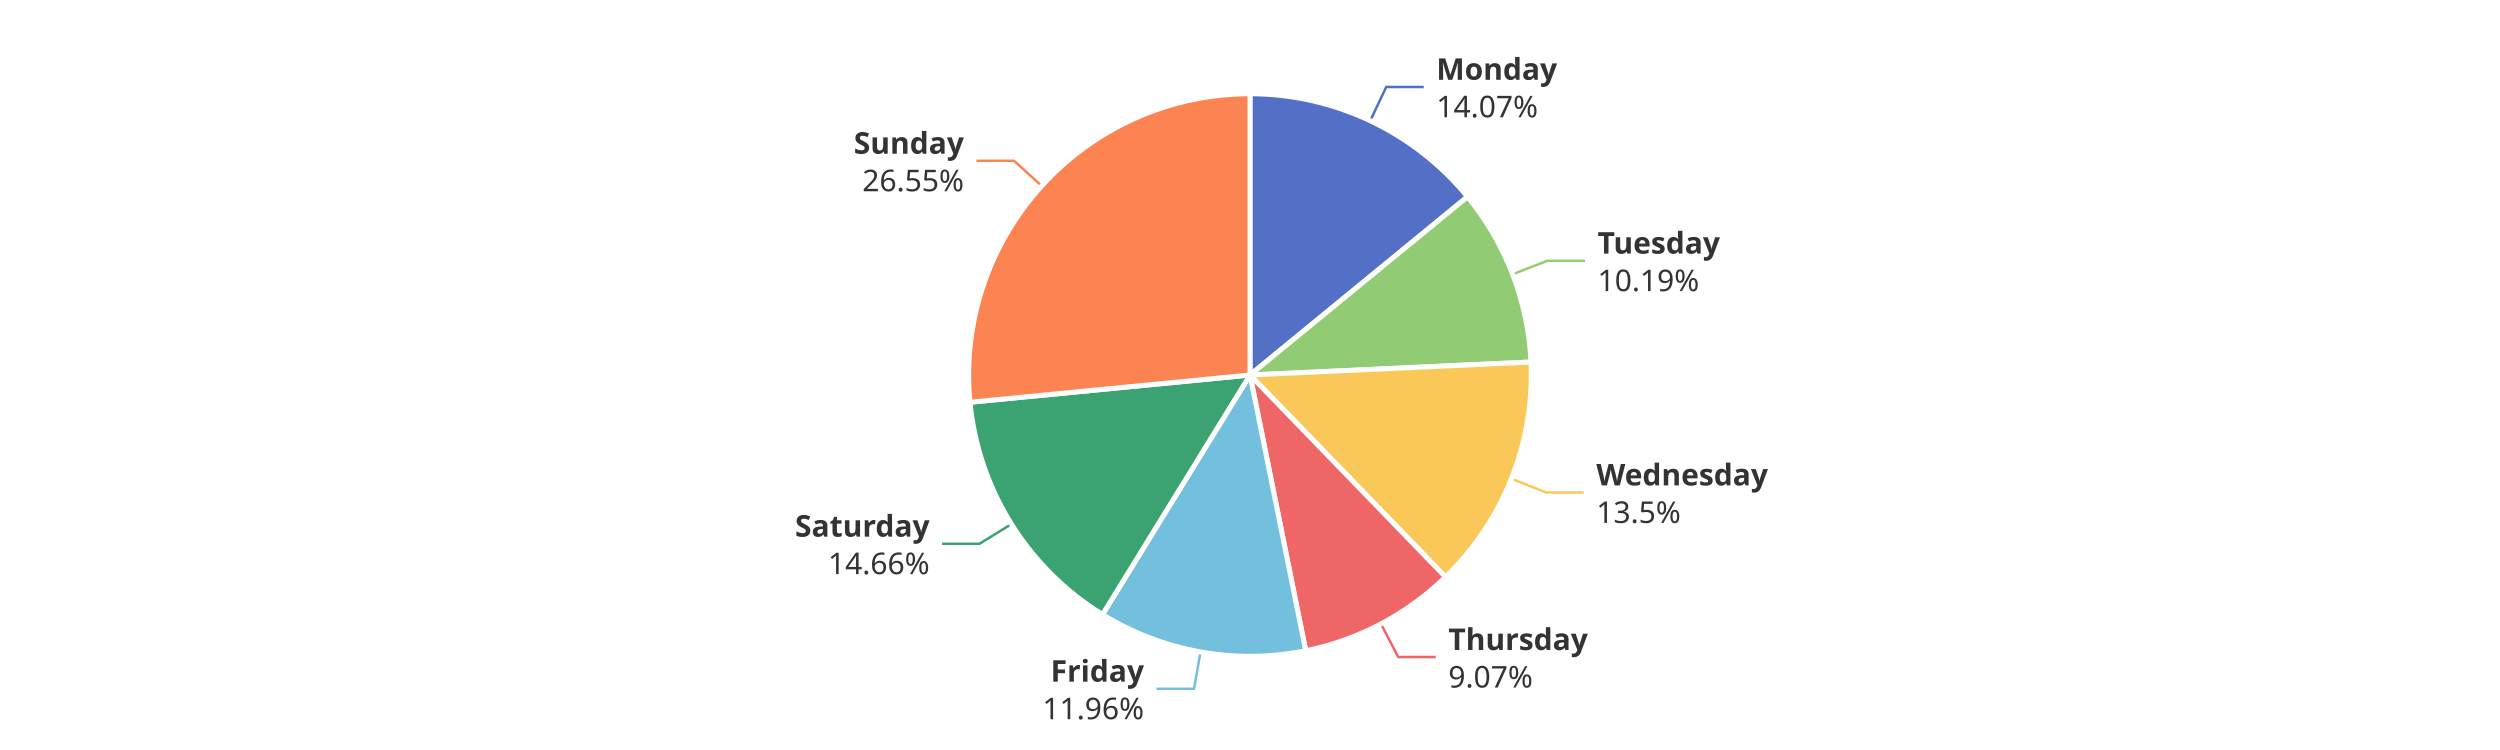
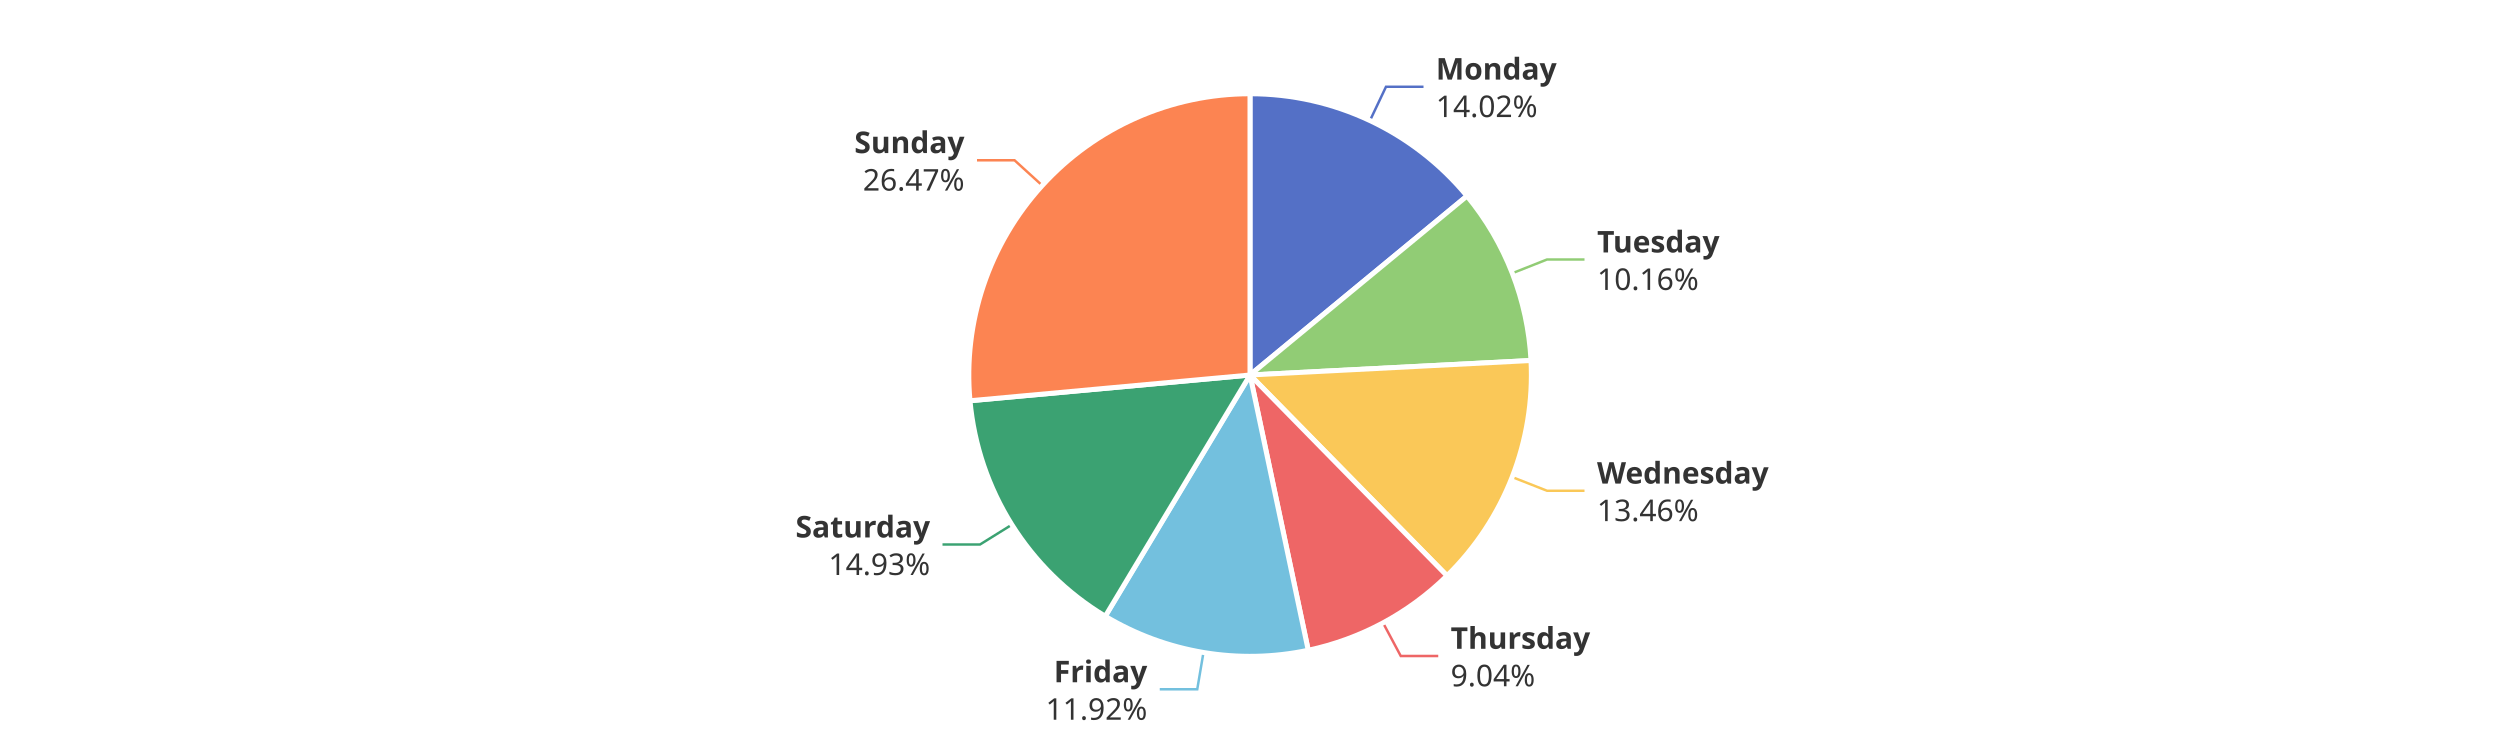
<svg xmlns="http://www.w3.org/2000/svg" width="1000" height="300" version="1.1" baseProfile="full" viewBox="0 0 1000 300">
  <rect width="1000" height="300" x="0" y="0" id="0" fill="#ffffff" />
-   <polyline points="548.1 48.3 554.5 34.8 569.5 34.8" fill="none" stroke="#5470c6" />
-   <polyline points="605 109.7 619 104.3 634 104.3" fill="none" stroke="#91cc75" />
-   <polyline points="604.6 191.5 618.5 197 633.5 197" fill="none" stroke="#fac858" />
-   <polyline points="552.4 249.6 559.3 262.8 574.3 262.8" fill="none" stroke="#ee6666" />
-   <polyline points="480.2 260.8 477.6 275.5 462.6 275.5" fill="none" stroke="#73c0de" />
-   <polyline points="404.6 209.6 391.8 217.5 376.8 217.5" fill="none" stroke="#3ba272" />
-   <polyline points="416.7 74.4 405.6 64.3 390.6 64.3" fill="none" stroke="#fc8452" />
-   <path d="M500 37.5A112.5 112.5 0 0 1 587 78.7L500 150Z" fill="#5470c6" stroke="#fff" stroke-width="2" stroke-linejoin="round" />
-   <path d="M587 78.7A112.5 112.5 0 0 1 612.4 144.8L500 150Z" fill="#91cc75" stroke="#fff" stroke-width="2" stroke-linejoin="round" />
-   <path d="M612.4 144.8A112.5 112.5 0 0 1 578.2 230.8L500 150Z" fill="#fac858" stroke="#fff" stroke-width="2" stroke-linejoin="round" />
-   <path d="M578.2 230.8A112.5 112.5 0 0 1 522.3 260.3L500 150Z" fill="#ee6666" stroke="#fff" stroke-width="2" stroke-linejoin="round" />
-   <path d="M522.3 260.3A112.5 112.5 0 0 1 441 245.8L500 150Z" fill="#73c0de" stroke="#fff" stroke-width="2" stroke-linejoin="round" />
-   <path d="M441 245.8A112.5 112.5 0 0 1 388 160.9L500 150Z" fill="#3ba272" stroke="#fff" stroke-width="2" stroke-linejoin="round" />
-   <path d="M388 160.9A112.5 112.5 0 0 1 500 37.5L500 150Z" fill="#fc8452" stroke="#fff" stroke-width="2" stroke-linejoin="round" />
-   <path d="M0 -15l42.8 0l0 30l-42.8 0Z" transform="translate(574.5404 34.7542)" fill="none" />
-   <text dominant-baseline="central" text-anchor="start" style="font-size:12px;font-family:sans-serif;font-weight:bold;" y="-7.5" transform="translate(574.5404 34.7542)" fill="#333" stroke="rgb(255,255,255)" stroke-width="2" paint-order="stroke" stroke-miterlimit="2">Monday</text>
-   <text dominant-baseline="central" text-anchor="start" style="font-size:12px;font-family:sans-serif;" y="7.5" transform="translate(574.5404 34.7542)" fill="#333" stroke="rgb(255,255,255)" stroke-width="2" paint-order="stroke" stroke-miterlimit="2">14.07%</text>
-   <path d="M0 -15l46.2 0l0 30l-46.2 0Z" transform="translate(639.0267 104.2956)" fill="none" />
-   <text dominant-baseline="central" text-anchor="start" style="font-size:12px;font-family:sans-serif;font-weight:bold;" y="-7.5" transform="translate(639.0267 104.2956)" fill="#333" stroke="rgb(255,255,255)" stroke-width="2" paint-order="stroke" stroke-miterlimit="2">Tuesday</text>
-   <text dominant-baseline="central" text-anchor="start" style="font-size:12px;font-family:sans-serif;" y="7.5" transform="translate(639.0267 104.2956)" fill="#333" stroke="rgb(255,255,255)" stroke-width="2" paint-order="stroke" stroke-miterlimit="2">10.19%</text>
-   <path d="M0 -15l63.6 0l0 30l-63.6 0Z" transform="translate(638.517 197.0104)" fill="none" />
-   <text dominant-baseline="central" text-anchor="start" style="font-size:12px;font-family:sans-serif;font-weight:bold;" y="-7.5" transform="translate(638.517 197.0104)" fill="#333" stroke="rgb(255,255,255)" stroke-width="2" paint-order="stroke" stroke-miterlimit="2">Wednesday</text>
-   <text dominant-baseline="central" text-anchor="start" style="font-size:12px;font-family:sans-serif;" y="7.5" transform="translate(638.517 197.0104)" fill="#333" stroke="rgb(255,255,255)" stroke-width="2" paint-order="stroke" stroke-miterlimit="2">13.5%</text>
-   <path d="M0 -15l50.2 0l0 30l-50.2 0Z" transform="translate(579.3422 262.8484)" fill="none" />
-   <text dominant-baseline="central" text-anchor="start" style="font-size:12px;font-family:sans-serif;font-weight:bold;" y="-7.5" transform="translate(579.3422 262.8484)" fill="#333" stroke="rgb(255,255,255)" stroke-width="2" paint-order="stroke" stroke-miterlimit="2">Thursday</text>
-   <text dominant-baseline="central" text-anchor="start" style="font-size:12px;font-family:sans-serif;" y="7.5" transform="translate(579.3422 262.8484)" fill="#333" stroke="rgb(255,255,255)" stroke-width="2" paint-order="stroke" stroke-miterlimit="2">9.07%</text>
-   <path d="M-40.9 -15l40.9 0l0 30l-40.9 0Z" transform="translate(457.6057 275.5179)" fill="none" />
-   <text dominant-baseline="central" text-anchor="end" style="font-size:12px;font-family:sans-serif;font-weight:bold;" y="-7.5" transform="translate(457.6057 275.5179)" fill="#333" stroke="rgb(255,255,255)" stroke-width="2" paint-order="stroke" stroke-miterlimit="2">Friday</text>
-   <text dominant-baseline="central" text-anchor="end" style="font-size:12px;font-family:sans-serif;" y="7.5" transform="translate(457.6057 275.5179)" fill="#333" stroke="rgb(255,255,255)" stroke-width="2" paint-order="stroke" stroke-miterlimit="2">11.96%</text>
-   <path d="M-48.2 -15l48.2 0l0 30l-48.2 0Z" transform="translate(371.8361 217.5043)" fill="none" />
-   <text dominant-baseline="central" text-anchor="end" style="font-size:12px;font-family:sans-serif;font-weight:bold;" y="-7.5" transform="translate(371.8361 217.5043)" fill="#333" stroke="rgb(255,255,255)" stroke-width="2" paint-order="stroke" stroke-miterlimit="2">Saturday</text>
-   <text dominant-baseline="central" text-anchor="end" style="font-size:12px;font-family:sans-serif;" y="7.5" transform="translate(371.8361 217.5043)" fill="#333" stroke="rgb(255,255,255)" stroke-width="2" paint-order="stroke" stroke-miterlimit="2">14.66%</text>
-   <path d="M-40.9 -15l40.9 0l0 30l-40.9 0Z" transform="translate(385.5624 64.3391)" fill="none" />
-   <text dominant-baseline="central" text-anchor="end" style="font-size:12px;font-family:sans-serif;font-weight:bold;" y="-7.5" transform="translate(385.5624 64.3391)" fill="#333" stroke="rgb(255,255,255)" stroke-width="2" paint-order="stroke" stroke-miterlimit="2">Sunday</text>
-   <text dominant-baseline="central" text-anchor="end" style="font-size:12px;font-family:sans-serif;" y="7.5" transform="translate(385.5624 64.3391)" fill="#333" stroke="rgb(255,255,255)" stroke-width="2" paint-order="stroke" stroke-miterlimit="2">26.55%</text>
+   <polyline points="548 48.2 554.4 34.7 569.4 34.7" fill="none" stroke="#5470c6" />
+   <polyline points="604.9 109.3 618.8 103.8 633.8 103.8" fill="none" stroke="#91cc75" />
+   <polyline points="604.8 190.8 618.8 196.3 633.8 196.3" fill="none" stroke="#fac858" />
+   <polyline points="553.2 249.1 560.3 262.4 575.3 262.4" fill="none" stroke="#ee6666" />
+   <polyline points="481.4 260.9 478.9 275.7 463.9 275.7" fill="none" stroke="#73c0de" />
+   <polyline points="404.7 209.9 392 217.8 377 217.8" fill="none" stroke="#3ba272" />
+   <polyline points="416.9 74.2 405.8 64.1 390.8 64.1" fill="none" stroke="#fc8452" />
+   <path d="M500 37.5A112.5 112.5 0 0 1 586.8 78.4L500 150Z" fill="#5470c6" stroke="#fff" stroke-width="2" stroke-linejoin="round" />
+   <path d="M586.8 78.4A112.5 112.5 0 0 1 612.4 144.2L500 150Z" fill="#91cc75" stroke="#fff" stroke-width="2" stroke-linejoin="round" />
+   <path d="M612.4 144.2A112.5 112.5 0 0 1 578.8 230.3L500 150Z" fill="#fac858" stroke="#fff" stroke-width="2" stroke-linejoin="round" />
+   <path d="M578.8 230.3A112.5 112.5 0 0 1 523.3 260.1L500 150Z" fill="#ee6666" stroke="#fff" stroke-width="2" stroke-linejoin="round" />
+   <path d="M523.3 260.1A112.5 112.5 0 0 1 442.1 246.5L500 150Z" fill="#73c0de" stroke="#fff" stroke-width="2" stroke-linejoin="round" />
+   <path d="M442.1 246.5A112.5 112.5 0 0 1 388 160.3L500 150Z" fill="#3ba272" stroke="#fff" stroke-width="2" stroke-linejoin="round" />
+   <path d="M388 160.3A112.5 112.5 0 0 1 500 37.5L500 150Z" fill="#fc8452" stroke="#fff" stroke-width="2" stroke-linejoin="round" />
+   <path d="M0 -15l42.8 0l0 30l-42.8 0Z" transform="translate(574.3644 34.6711)" fill="none" />
+   <text dominant-baseline="central" text-anchor="start" style="font-size:12px;font-family:sans-serif;font-weight:bold;" y="-7.5" transform="translate(574.3644 34.6711)" fill="#333" stroke="rgb(255,255,255)" stroke-width="2" paint-order="stroke" stroke-miterlimit="2">Monday</text>
+   <text dominant-baseline="central" text-anchor="start" style="font-size:12px;font-family:sans-serif;" y="7.5" transform="translate(574.3644 34.6711)" fill="#333" stroke="rgb(255,255,255)" stroke-width="2" paint-order="stroke" stroke-miterlimit="2">14.02%</text>
+   <path d="M0 -15l46.2 0l0 30l-46.2 0Z" transform="translate(638.8446 103.8242)" fill="none" />
+   <text dominant-baseline="central" text-anchor="start" style="font-size:12px;font-family:sans-serif;font-weight:bold;" y="-7.5" transform="translate(638.8446 103.8242)" fill="#333" stroke="rgb(255,255,255)" stroke-width="2" paint-order="stroke" stroke-miterlimit="2">Tuesday</text>
+   <text dominant-baseline="central" text-anchor="start" style="font-size:12px;font-family:sans-serif;" y="7.5" transform="translate(638.8446 103.8242)" fill="#333" stroke="rgb(255,255,255)" stroke-width="2" paint-order="stroke" stroke-miterlimit="2">10.16%</text>
+   <path d="M0 -15l63.6 0l0 30l-63.6 0Z" transform="translate(638.801 196.2878)" fill="none" />
+   <text dominant-baseline="central" text-anchor="start" style="font-size:12px;font-family:sans-serif;font-weight:bold;" y="-7.5" transform="translate(638.801 196.2878)" fill="#333" stroke="rgb(255,255,255)" stroke-width="2" paint-order="stroke" stroke-miterlimit="2">Wednesday</text>
+   <text dominant-baseline="central" text-anchor="start" style="font-size:12px;font-family:sans-serif;" y="7.5" transform="translate(638.801 196.2878)" fill="#333" stroke="rgb(255,255,255)" stroke-width="2" paint-order="stroke" stroke-miterlimit="2">13.46%</text>
+   <path d="M0 -15l50.2 0l0 30l-50.2 0Z" transform="translate(580.2675 262.3569)" fill="none" />
+   <text dominant-baseline="central" text-anchor="start" style="font-size:12px;font-family:sans-serif;font-weight:bold;" y="-7.5" transform="translate(580.2675 262.3569)" fill="#333" stroke="rgb(255,255,255)" stroke-width="2" paint-order="stroke" stroke-miterlimit="2">Thursday</text>
+   <text dominant-baseline="central" text-anchor="start" style="font-size:12px;font-family:sans-serif;" y="7.5" transform="translate(580.2675 262.3569)" fill="#333" stroke="rgb(255,255,255)" stroke-width="2" paint-order="stroke" stroke-miterlimit="2">9.04%</text>
+   <path d="M-40.9 -15l40.9 0l0 30l-40.9 0Z" transform="translate(458.9061 275.743)" fill="none" />
+   <text dominant-baseline="central" text-anchor="end" style="font-size:12px;font-family:sans-serif;font-weight:bold;" y="-7.5" transform="translate(458.9061 275.743)" fill="#333" stroke="rgb(255,255,255)" stroke-width="2" paint-order="stroke" stroke-miterlimit="2">Friday</text>
+   <text dominant-baseline="central" text-anchor="end" style="font-size:12px;font-family:sans-serif;" y="7.5" transform="translate(458.9061 275.743)" fill="#333" stroke="rgb(255,255,255)" stroke-width="2" paint-order="stroke" stroke-miterlimit="2">11.92%</text>
+   <path d="M-48.2 -15l48.2 0l0 30l-48.2 0Z" transform="translate(372.0419 217.8329)" fill="none" />
+   <text dominant-baseline="central" text-anchor="end" style="font-size:12px;font-family:sans-serif;font-weight:bold;" y="-7.5" transform="translate(372.0419 217.8329)" fill="#333" stroke="rgb(255,255,255)" stroke-width="2" paint-order="stroke" stroke-miterlimit="2">Saturday</text>
+   <text dominant-baseline="central" text-anchor="end" style="font-size:12px;font-family:sans-serif;" y="7.5" transform="translate(372.0419 217.8329)" fill="#333" stroke="rgb(255,255,255)" stroke-width="2" paint-order="stroke" stroke-miterlimit="2">14.93%</text>
+   <path d="M-40.9 -15l40.9 0l0 30l-40.9 0Z" transform="translate(385.7978 64.0803)" fill="none" />
+   <text dominant-baseline="central" text-anchor="end" style="font-size:12px;font-family:sans-serif;font-weight:bold;" y="-7.5" transform="translate(385.7978 64.0803)" fill="#333" stroke="rgb(255,255,255)" stroke-width="2" paint-order="stroke" stroke-miterlimit="2">Sunday</text>
+   <text dominant-baseline="central" text-anchor="end" style="font-size:12px;font-family:sans-serif;" y="7.5" transform="translate(385.7978 64.0803)" fill="#333" stroke="rgb(255,255,255)" stroke-width="2" paint-order="stroke" stroke-miterlimit="2">26.47%</text>
</svg>
